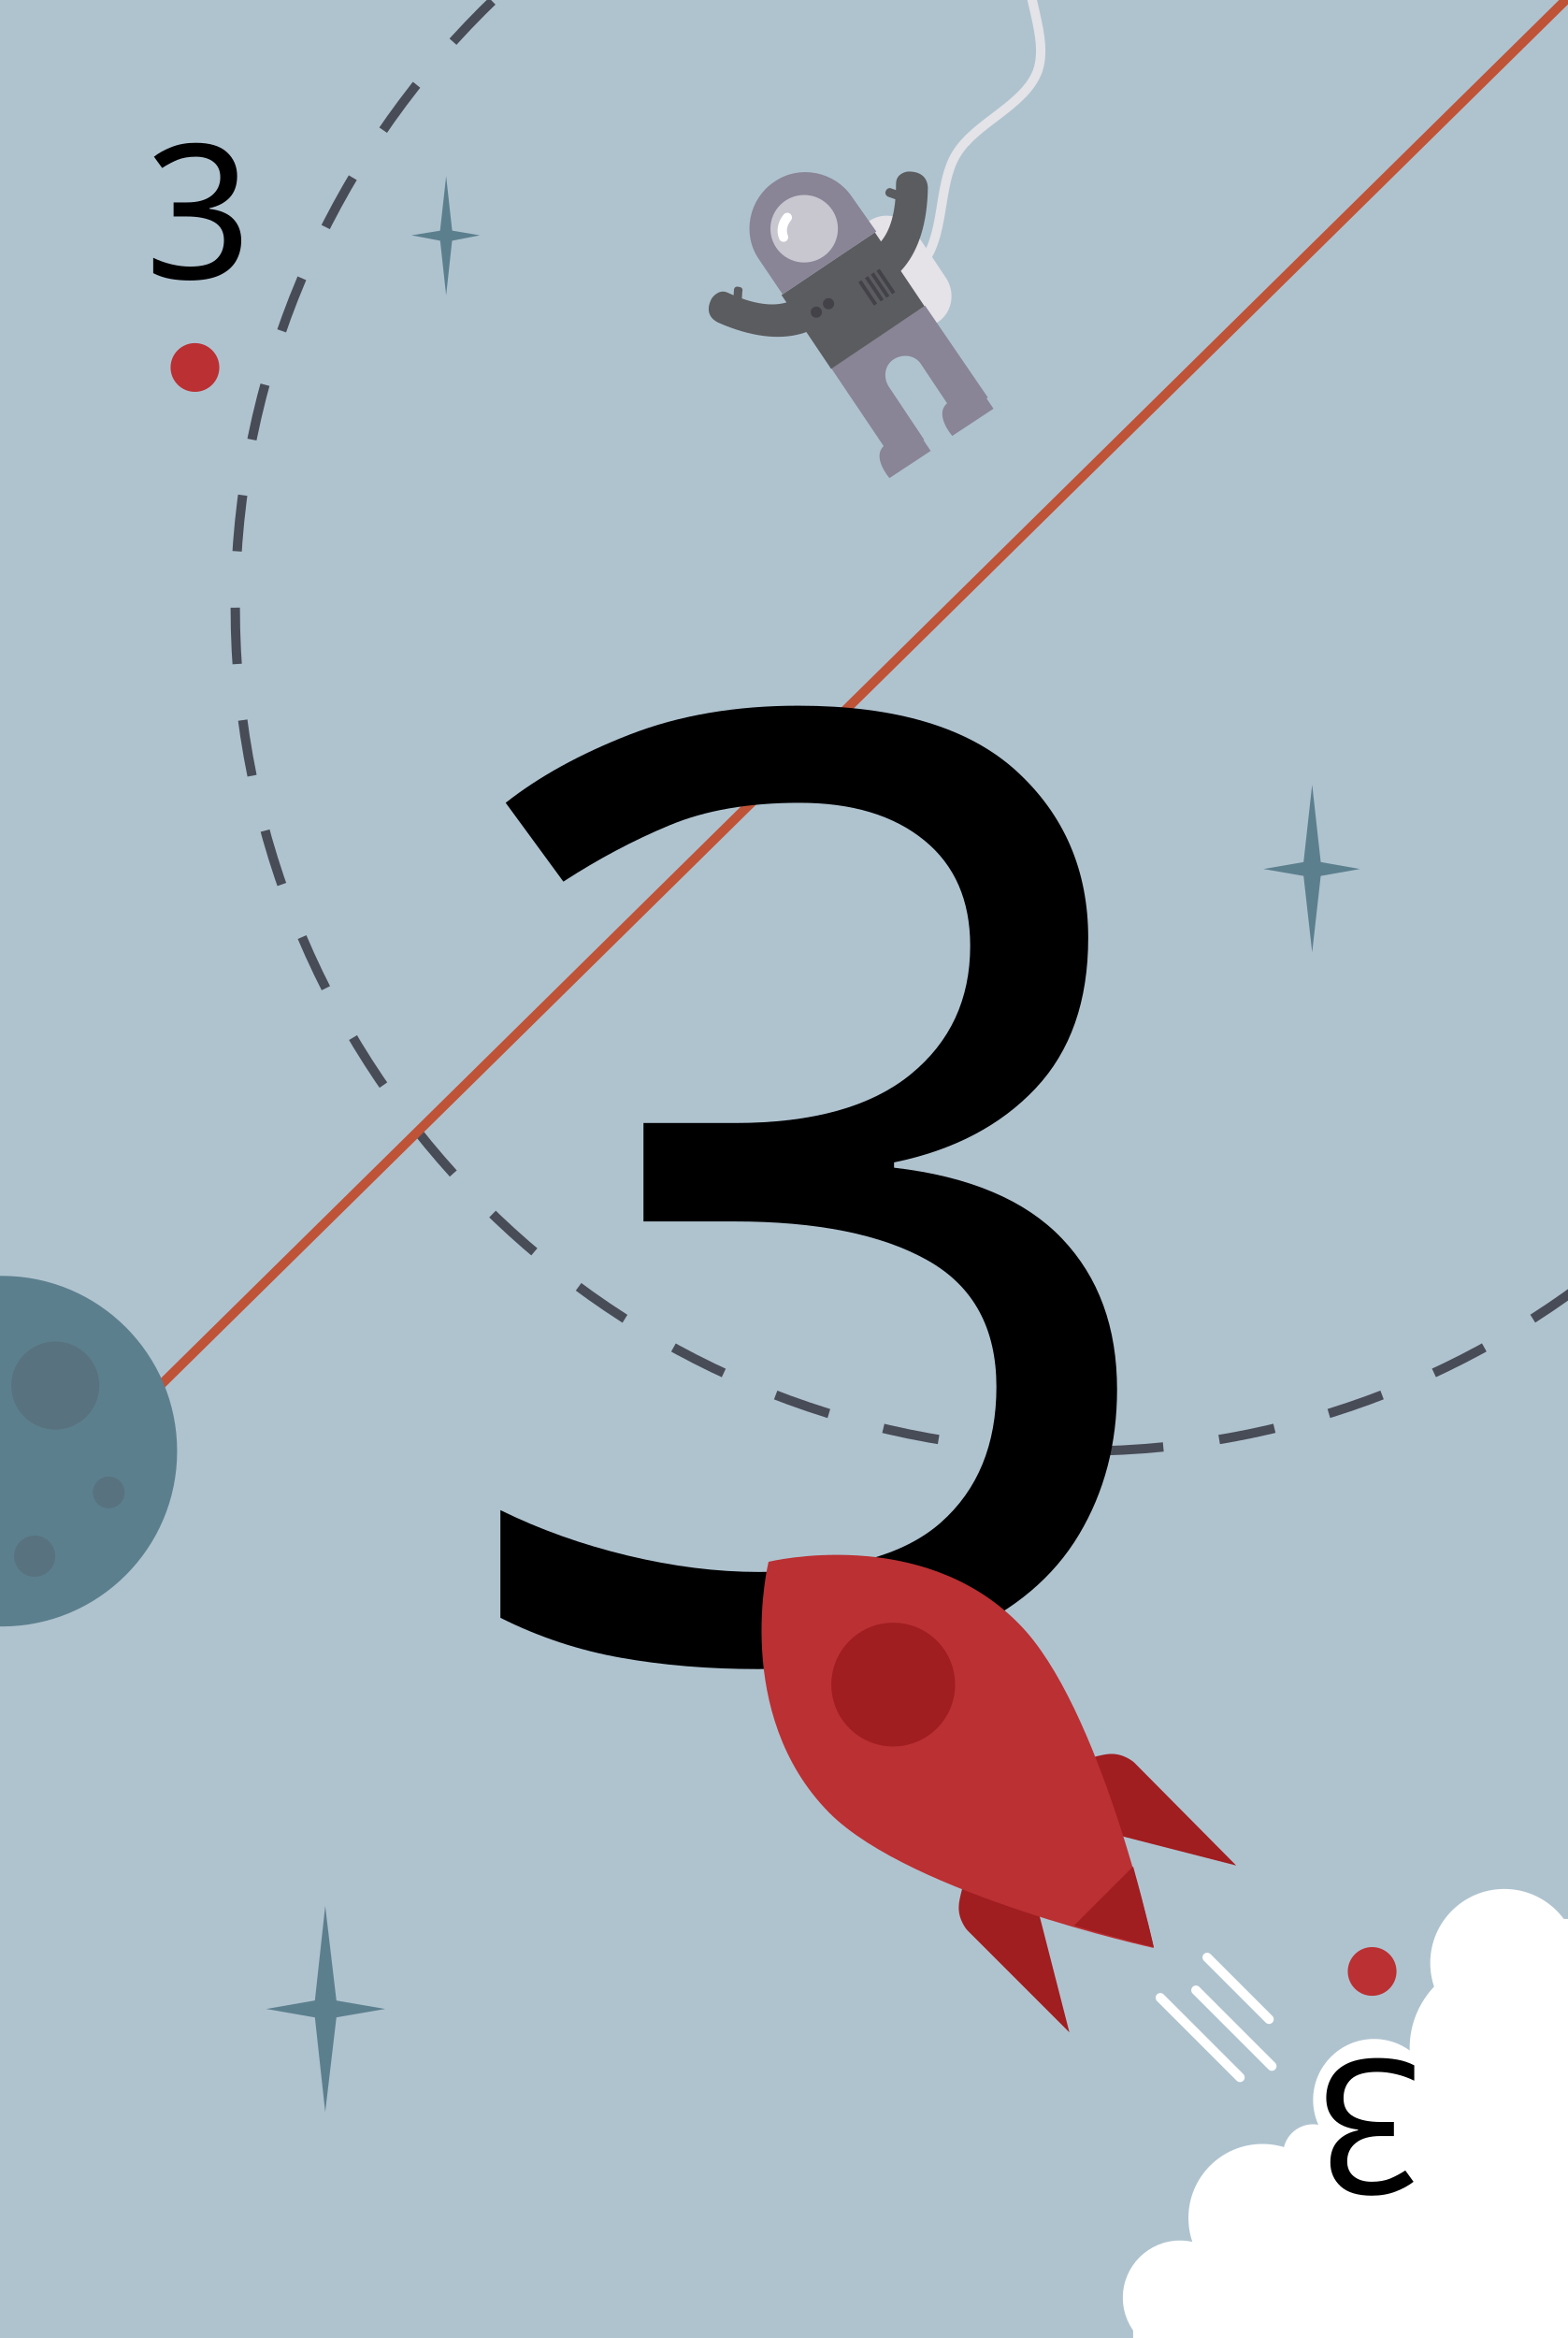
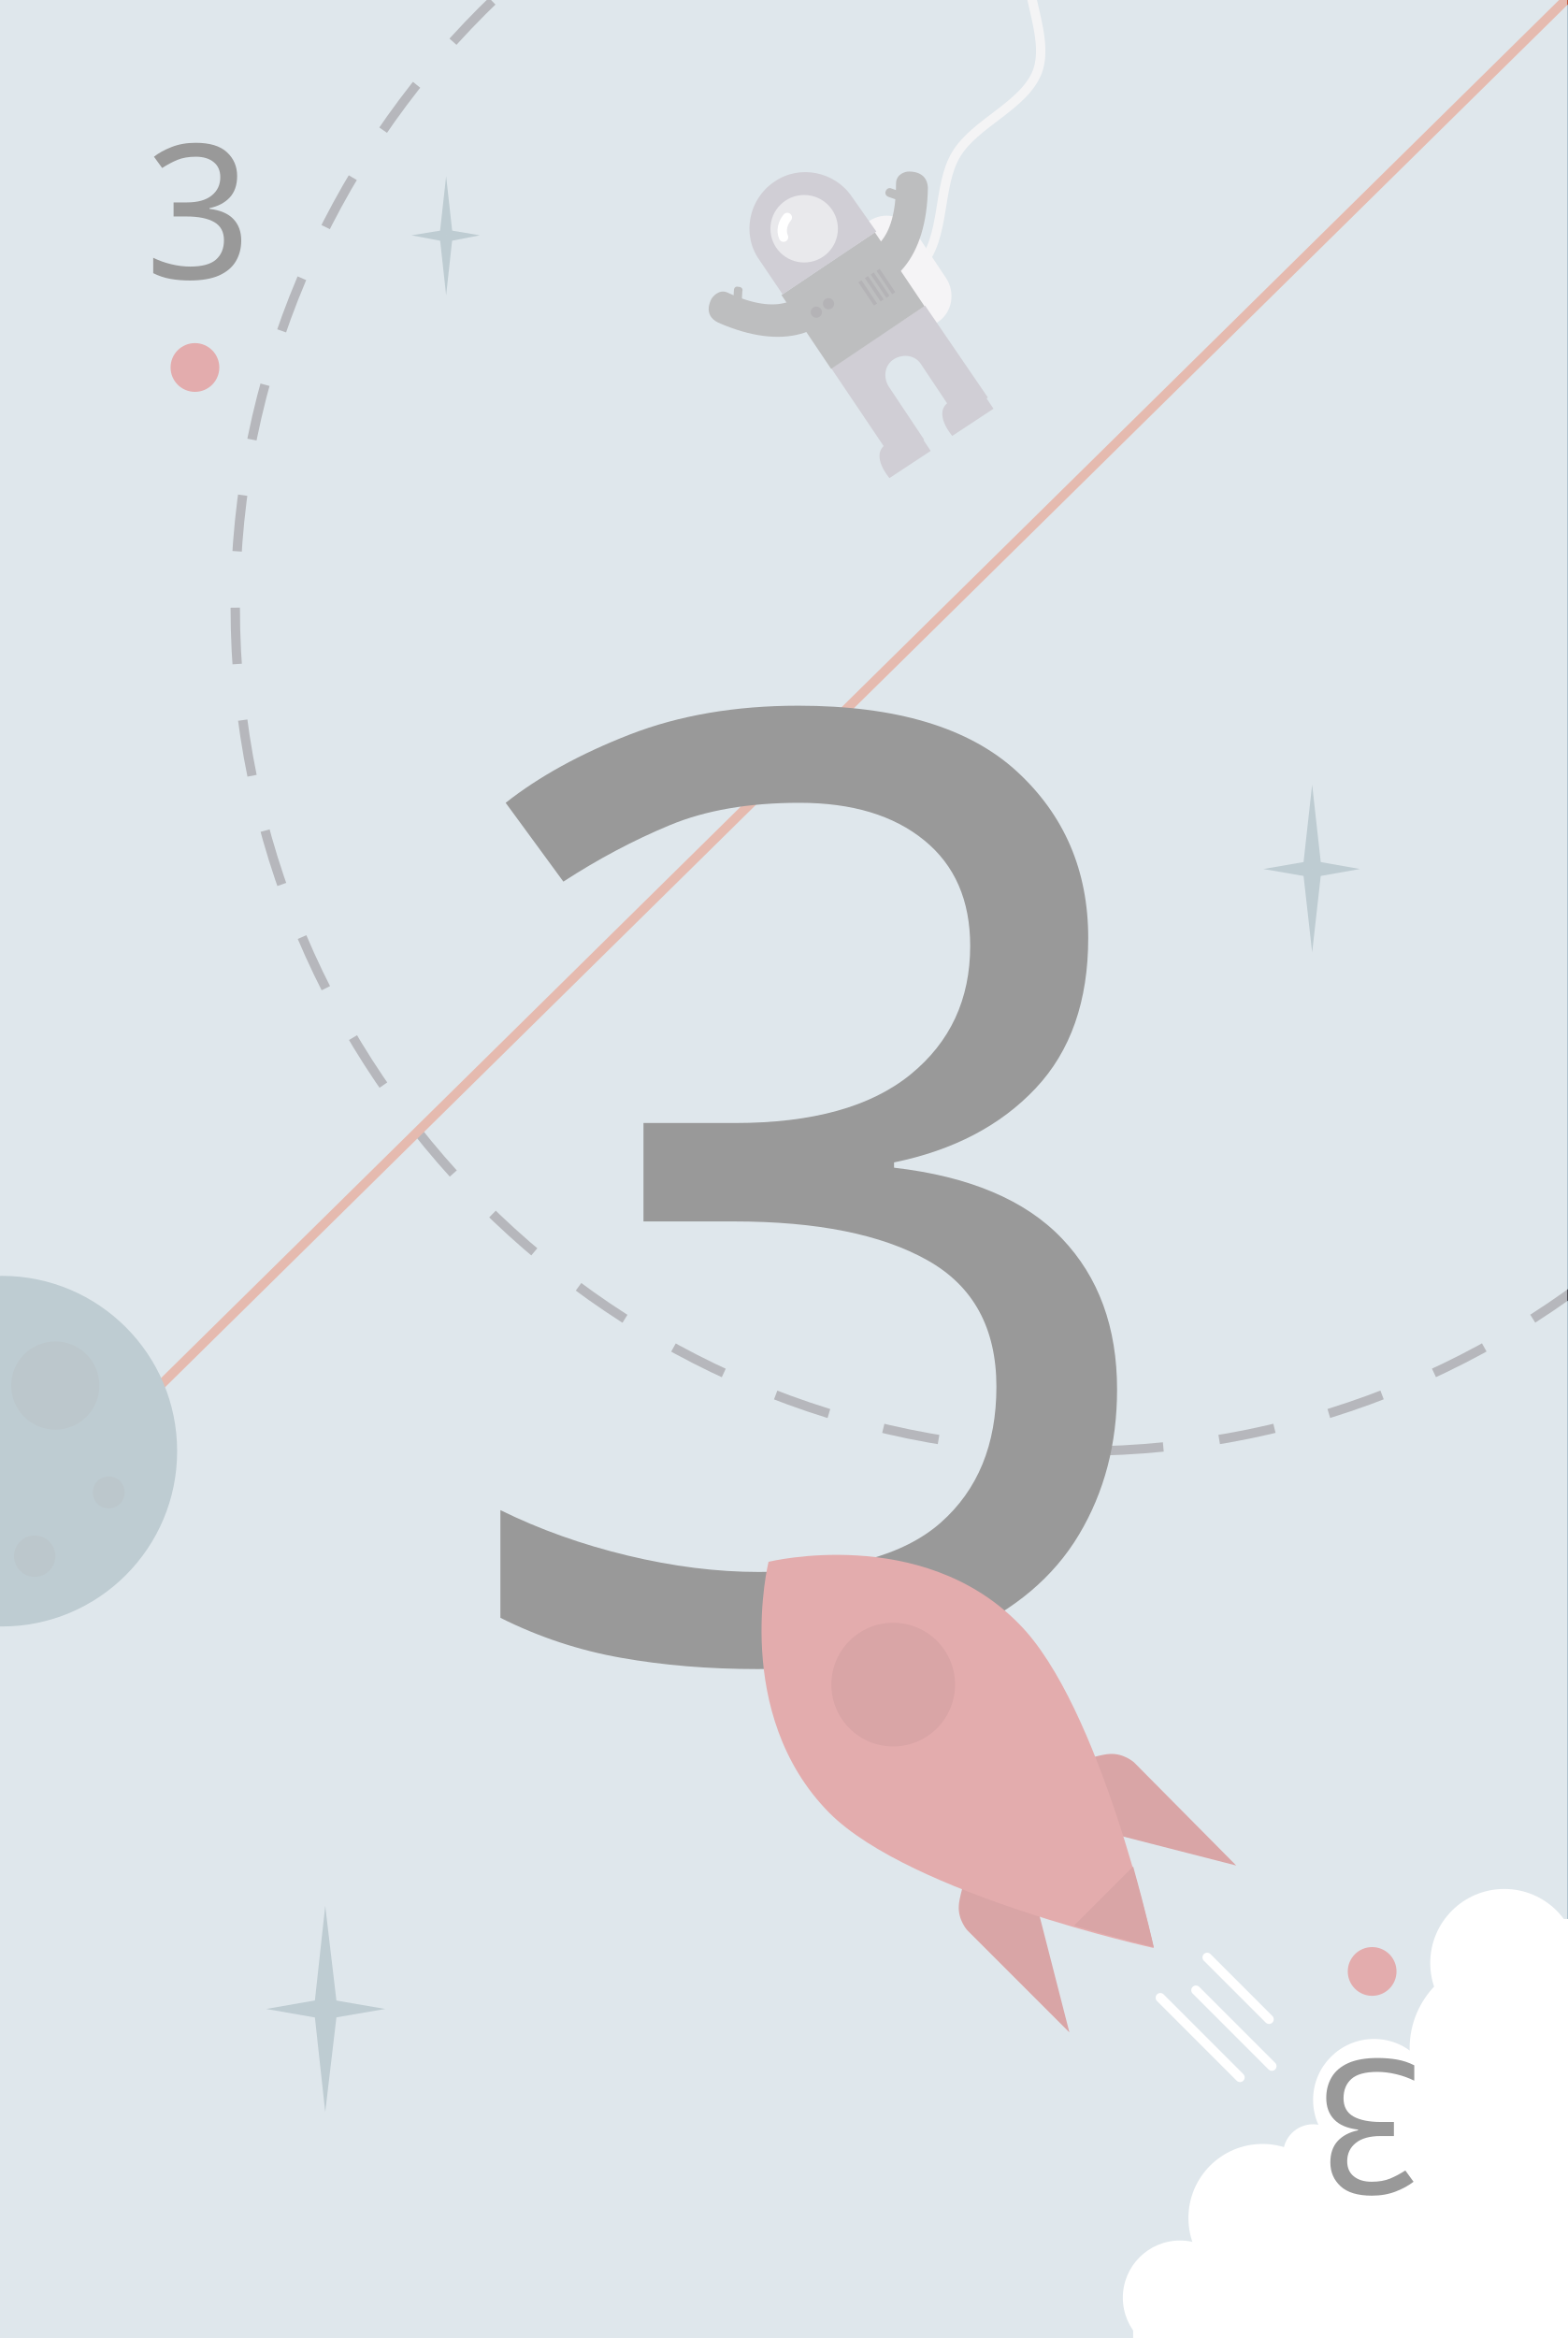
<svg xmlns="http://www.w3.org/2000/svg" version="1.1" id="Layer_1" x="0px" y="0px" viewBox="0 0 167.2 249.4" enable-background="new 0 0 167.2 249.4" xml:space="preserve">
  <rect x="-5.7" y="-5.7" fill="#AFC3CF" width="178.6" height="260.8" />
  <circle fill="#FFFFFF" cx="125.9" cy="245.1" r="6.1" />
  <circle fill="#FFFFFF" cx="134.7" cy="236.6" r="7.9" />
  <circle fill="#FFFFFF" cx="140.1" cy="229.8" r="3.2" />
  <circle fill="#FFFFFF" cx="146.6" cy="224" r="6.5" />
  <circle fill="#FFFFFF" cx="160.5" cy="209.4" r="7.9" />
  <circle fill="#FFFFFF" cx="160" cy="218.5" r="9.6" />
  <circle fill="#BA3033" cx="20.8" cy="39.2" r="2.6" />
  <g>
    <text transform="matrix(1 0 0 1 15.4419 29.7174)" font-family="'RobotoSlab-Regular'" font-size="20">3</text>
  </g>
  <circle fill="#BA3033" cx="146.4" cy="210.3" r="2.6" />
  <g>
    <circle fill="none" stroke="#484C57" stroke-miterlimit="10" stroke-dasharray="6.016,6.016" cx="115.1" cy="64.8" r="90" />
  </g>
  <line fill="none" stroke="#BE5338" stroke-miterlimit="10" x1="-2.3" y1="166.9" x2="191" y2="-23.6" />
  <text transform="matrix(1 0 0 1 47.0925 176.6375)" font-family="'RobotoSlab-Thin'" font-size="140">3</text>
  <g>
    <polygon fill="#5C7F8E" points="33.5,214.3 34.7,203.3 36,214.3  " />
    <polygon fill="#5C7F8E" points="36,214.3 34.7,225.3 33.5,214.3  " />
    <polygon fill="#5C7F8E" points="34.7,213.2 41.1,214.3 34.7,215.4  " />
    <polygon fill="#5C7F8E" points="34.7,215.4 28.4,214.3 34.7,213.2  " />
  </g>
  <g>
    <polygon fill="#5C7F8E" points="139,92.7 140,83.7 141,92.7  " />
    <polygon fill="#5C7F8E" points="141,92.7 140,101.6 139,92.7  " />
    <polygon fill="#5C7F8E" points="140,91.8 145.1,92.7 140,93.6  " />
    <polygon fill="#5C7F8E" points="140,93.6 134.8,92.7 140,91.8  " />
  </g>
  <g>
    <polygon fill="#5C7F8E" points="46.9,25.1 47.6,18.8 48.3,25.1  " />
    <polygon fill="#5C7F8E" points="48.3,25.1 47.6,31.5 46.9,25.1  " />
    <polygon fill="#5C7F8E" points="47.6,24.5 51.2,25.1 47.6,25.8  " />
    <polygon fill="#5C7F8E" points="47.6,25.8 43.9,25.1 47.6,24.5  " />
  </g>
  <g>
    <circle fill="#5C7F8E" cx="0.2" cy="154.8" r="18.7" />
    <circle opacity="0.3" fill="#4E5459" cx="5.9" cy="147.8" r="4.7" />
    <circle opacity="0.3" fill="#4E5459" cx="11.6" cy="159.2" r="1.7" />
    <circle opacity="0.3" fill="#4E5459" cx="3.7" cy="166" r="2.2" />
  </g>
  <g>
    <line fill="#FFFFFF" stroke="#FFFFFF" stroke-linecap="round" stroke-miterlimit="10" x1="135.4" y1="215.4" x2="128.8" y2="208.8" />
    <line fill="#FFFFFF" stroke="#FFFFFF" stroke-linecap="round" stroke-miterlimit="10" x1="135.7" y1="220.4" x2="127.6" y2="212.3" />
    <line fill="#FFFFFF" stroke="#FFFFFF" stroke-linecap="round" stroke-miterlimit="10" x1="132.3" y1="221.6" x2="123.8" y2="213.1" />
  </g>
  <g>
    <path fill="#A01D20" d="M110.1,201.2l4,15.6l-10.9-10.9c0,0-1-1.1-0.9-2.6c0-1.3,2.2-7.8,2.2-7.8L110.1,201.2z" />
    <path fill="#A01D20" d="M116.3,195l15.6,4L121,188c0,0-1.1-1-2.6-0.9c-1.3,0-7.8,2.2-7.8,2.2L116.3,195z" />
    <path fill="#BA3033" d="M82,166.6c0,0-4,16.2,6.5,26.8c8.7,8.7,34.6,14.4,34.6,14.4s-5.7-25.9-14.4-34.6   C98.3,162.6,82,166.6,82,166.6z" />
    <path fill="#A01D20" d="M123.1,207.7c0,0-0.8-3.6-2.2-8.6l-6.3,6.3C119.6,206.9,123.1,207.7,123.1,207.7z" />
    <circle fill="#A01D20" cx="95.3" cy="179.7" r="6.6" />
  </g>
  <path fill="none" stroke="#E4E3E7" stroke-miterlimit="10" d="M86.8,33.2c3.2-2.4,8.8-2,11.4-4.9c2.7-2.9,1.8-8.5,3.8-11.8  c2-3.4,7.3-5.2,8.7-8.9c1.3-3.7-1.6-8.5-1-12.4c0.6-3.9,4.8-7.6,4.6-11.5c-0.2-3.9-4.7-7.2-5.7-11.1c-0.9-3.8,1.5-8.8-0.2-12.4  c-1.6-3.5-7.1-4.8-9.5-8.1" />
  <path fill="#E5E3E8" d="M100,34.4L100,34.4c-1.6,1.1-3.7,0.6-4.8-0.9l-3.4-5.1c-1.1-1.6-0.6-3.7,0.9-4.8v0c1.6-1.1,3.7-0.6,4.8,0.9  l3.4,5.1C102,31.2,101.6,33.4,100,34.4z" />
  <path fill="#898596" d="M98.7,32.6l-10,6.7l6.6,9.8l3.3-2.2l-3.8-5.7c-0.6-1-0.4-2.3,0.6-2.9c1-0.6,2.3-0.4,2.9,0.6l3.8,5.7l3.3-2.2  L98.7,32.6z" />
  <rect x="85" y="27.3" transform="matrix(0.83 -0.5577 0.5577 0.83 -2.3967 56.2146)" fill="#5B5C5F" width="12" height="9.5" />
  <path fill="#898596" d="M90.9,21c-1.8-2.7-5.6-3.5-8.3-1.6c-2.7,1.8-3.5,5.6-1.6,8.3l2.5,3.7l10-6.7L90.9,21z" />
  <circle fill="#C8C7D0" cx="85.8" cy="24.4" r="3.6" />
  <path fill="none" stroke="#FFFFFF" stroke-linecap="round" stroke-miterlimit="10" d="M84,23.2c-0.5,0.6-0.7,1.4-0.4,2.1" />
  <path fill="#898596" d="M99.3,48.1l-4.4,2.9c0,0-2.1-2.4-0.4-3.6c0.9-0.6,3-2,3-2L99.3,48.1z" />
  <path fill="#898596" d="M106,43.6l-4.4,2.9c0,0-2.1-2.4-0.4-3.6c0.9-0.6,3-2,3-2L106,43.6z" />
  <g>
    <path fill="#5B5C5F" d="M75.9,31.9c0.1-0.2,0.8-1.1,1.7-0.7c5.6,2.6,8.2,0.8,9.1-1.7c0.1-0.2,0.3-0.3,0.4-0.2   c0.2,0.1,2.7,1.5,2.9,1.6c0.2,0.1,0.3,0.3,0.2,0.4c-1.7,4.3-6.6,6.2-13.6,3.1C75,33.6,75.8,32.1,75.9,31.9z" />
    <path fill="#5B5C5F" d="M78.6,33.3L78.6,33.3c-0.3,0-0.5-0.2-0.4-0.5l0.1-1.8c0-0.3,0.2-0.5,0.5-0.4l0,0c0.3,0,0.5,0.2,0.4,0.5   l-0.1,1.8C79.1,33.1,78.9,33.3,78.6,33.3z" />
  </g>
  <g>
    <path fill="#5B5C5F" d="M96.9,18.3c-0.2,0-1.3,0.2-1.3,1.3c0,6.2-2.6,7.8-5.3,7.6c-0.2,0-0.3,0.1-0.3,0.3c0,0.2,0.3,3.1,0.3,3.3   c0,0.2,0.1,0.3,0.3,0.3c4.6,0.2,8.3-3.5,8.4-11.1C98.9,18.2,97.1,18.3,96.9,18.3z" />
    <path fill="#5B5C5F" d="M97.1,21.3L97.1,21.3c0.1-0.2,0-0.5-0.3-0.6l-1.7-0.6c-0.2-0.1-0.5,0-0.6,0.3v0c-0.1,0.2,0,0.5,0.3,0.6   l1.7,0.6C96.7,21.7,97,21.6,97.1,21.3z" />
  </g>
  <circle fill="#434249" cx="87.1" cy="33.3" r="0.6" />
  <circle fill="#434249" cx="88.4" cy="32.4" r="0.6" />
  <rect x="92.4" y="29.7" transform="matrix(0.83 -0.5577 0.5577 0.83 -1.6746 56.9929)" fill="#434249" width="0.4" height="3" />
  <rect x="93.1" y="29.3" transform="matrix(0.83 -0.5577 0.5577 0.83 -1.3313 57.2724)" fill="#434249" width="0.4" height="3" />
  <rect x="93.7" y="28.9" transform="matrix(0.83 -0.5577 0.5577 0.83 -0.988 57.5519)" fill="#434249" width="0.4" height="3" />
  <rect x="94.3" y="28.5" transform="matrix(0.83 -0.5577 0.5577 0.83 -0.6448 57.8314)" fill="#434249" width="0.4" height="3" />
  <polygon fill="#FFFFFF" points="164.9,204.7 172.6,204.7 172.6,255.1 120.9,255.1 120.9,246.7 144.6,227 " />
  <g>
    <text transform="matrix(-1 0 0 -1 151.8012 219.7319)" font-family="'RobotoSlab-Regular'" font-size="20">3</text>
  </g>
+   <g id="muted" opacity="0.6">
+     <rect fill="#fff" x="0" y="0" width="167.2" height="249.4" />
+   </g>
</svg>
